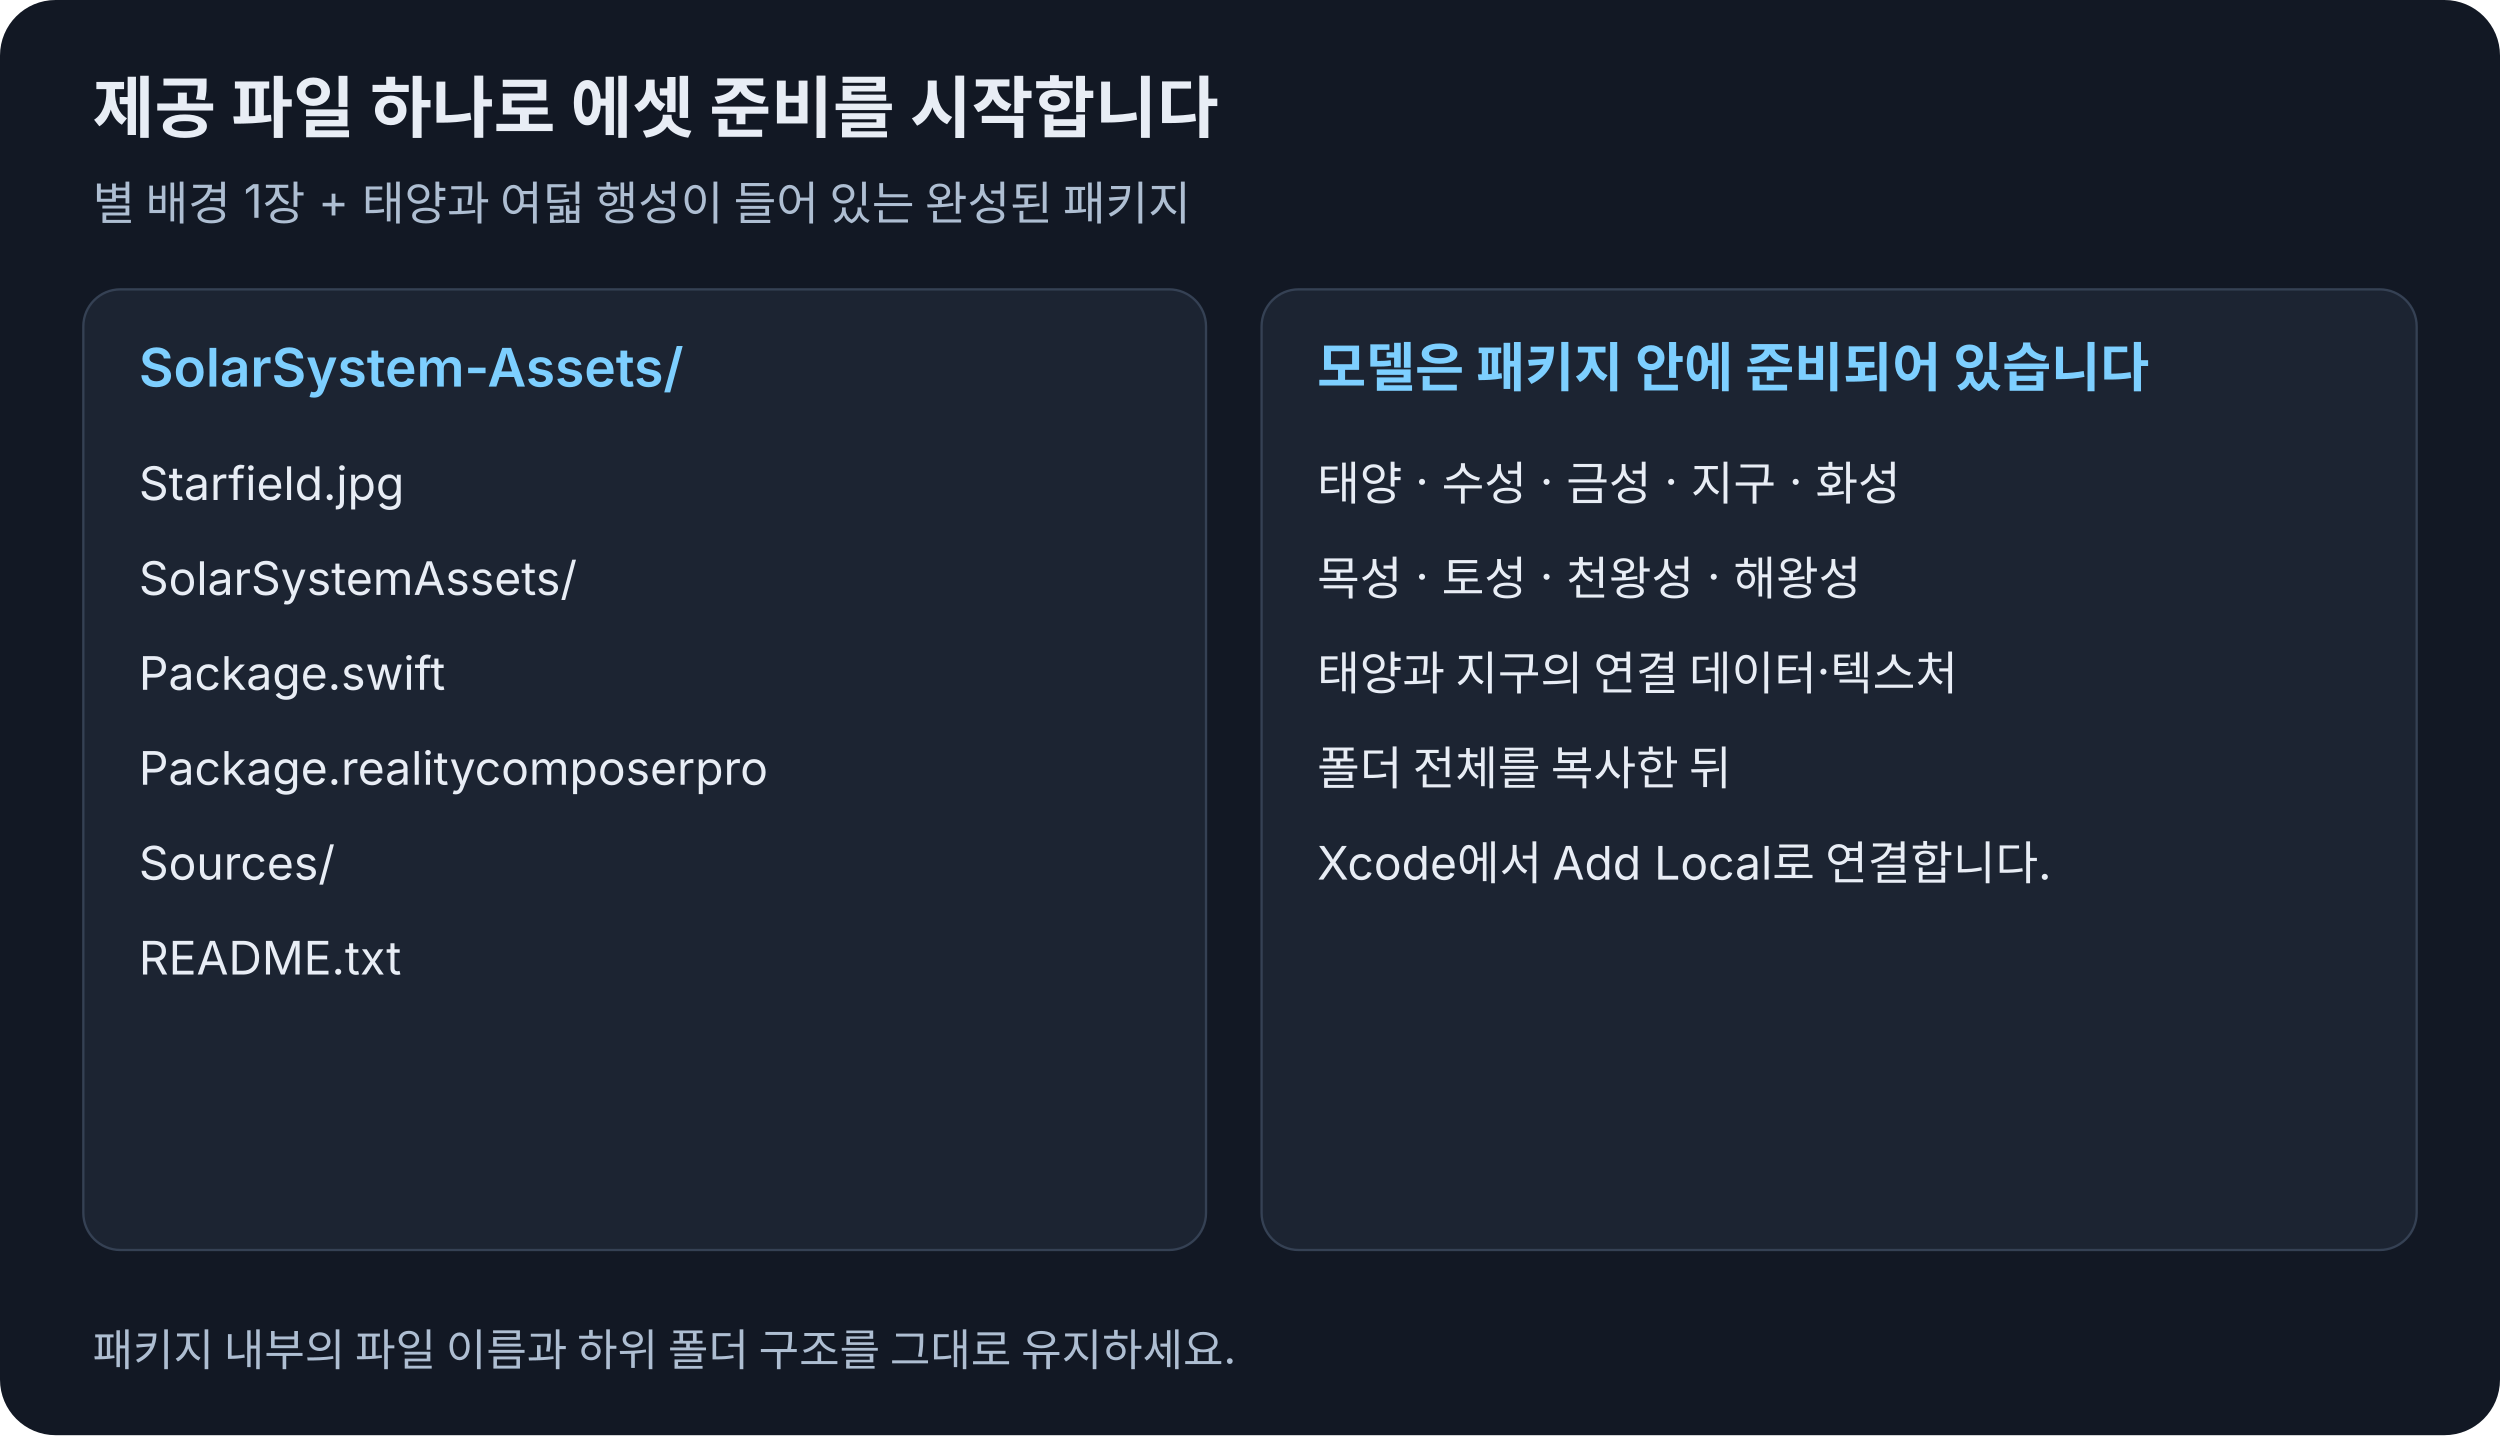
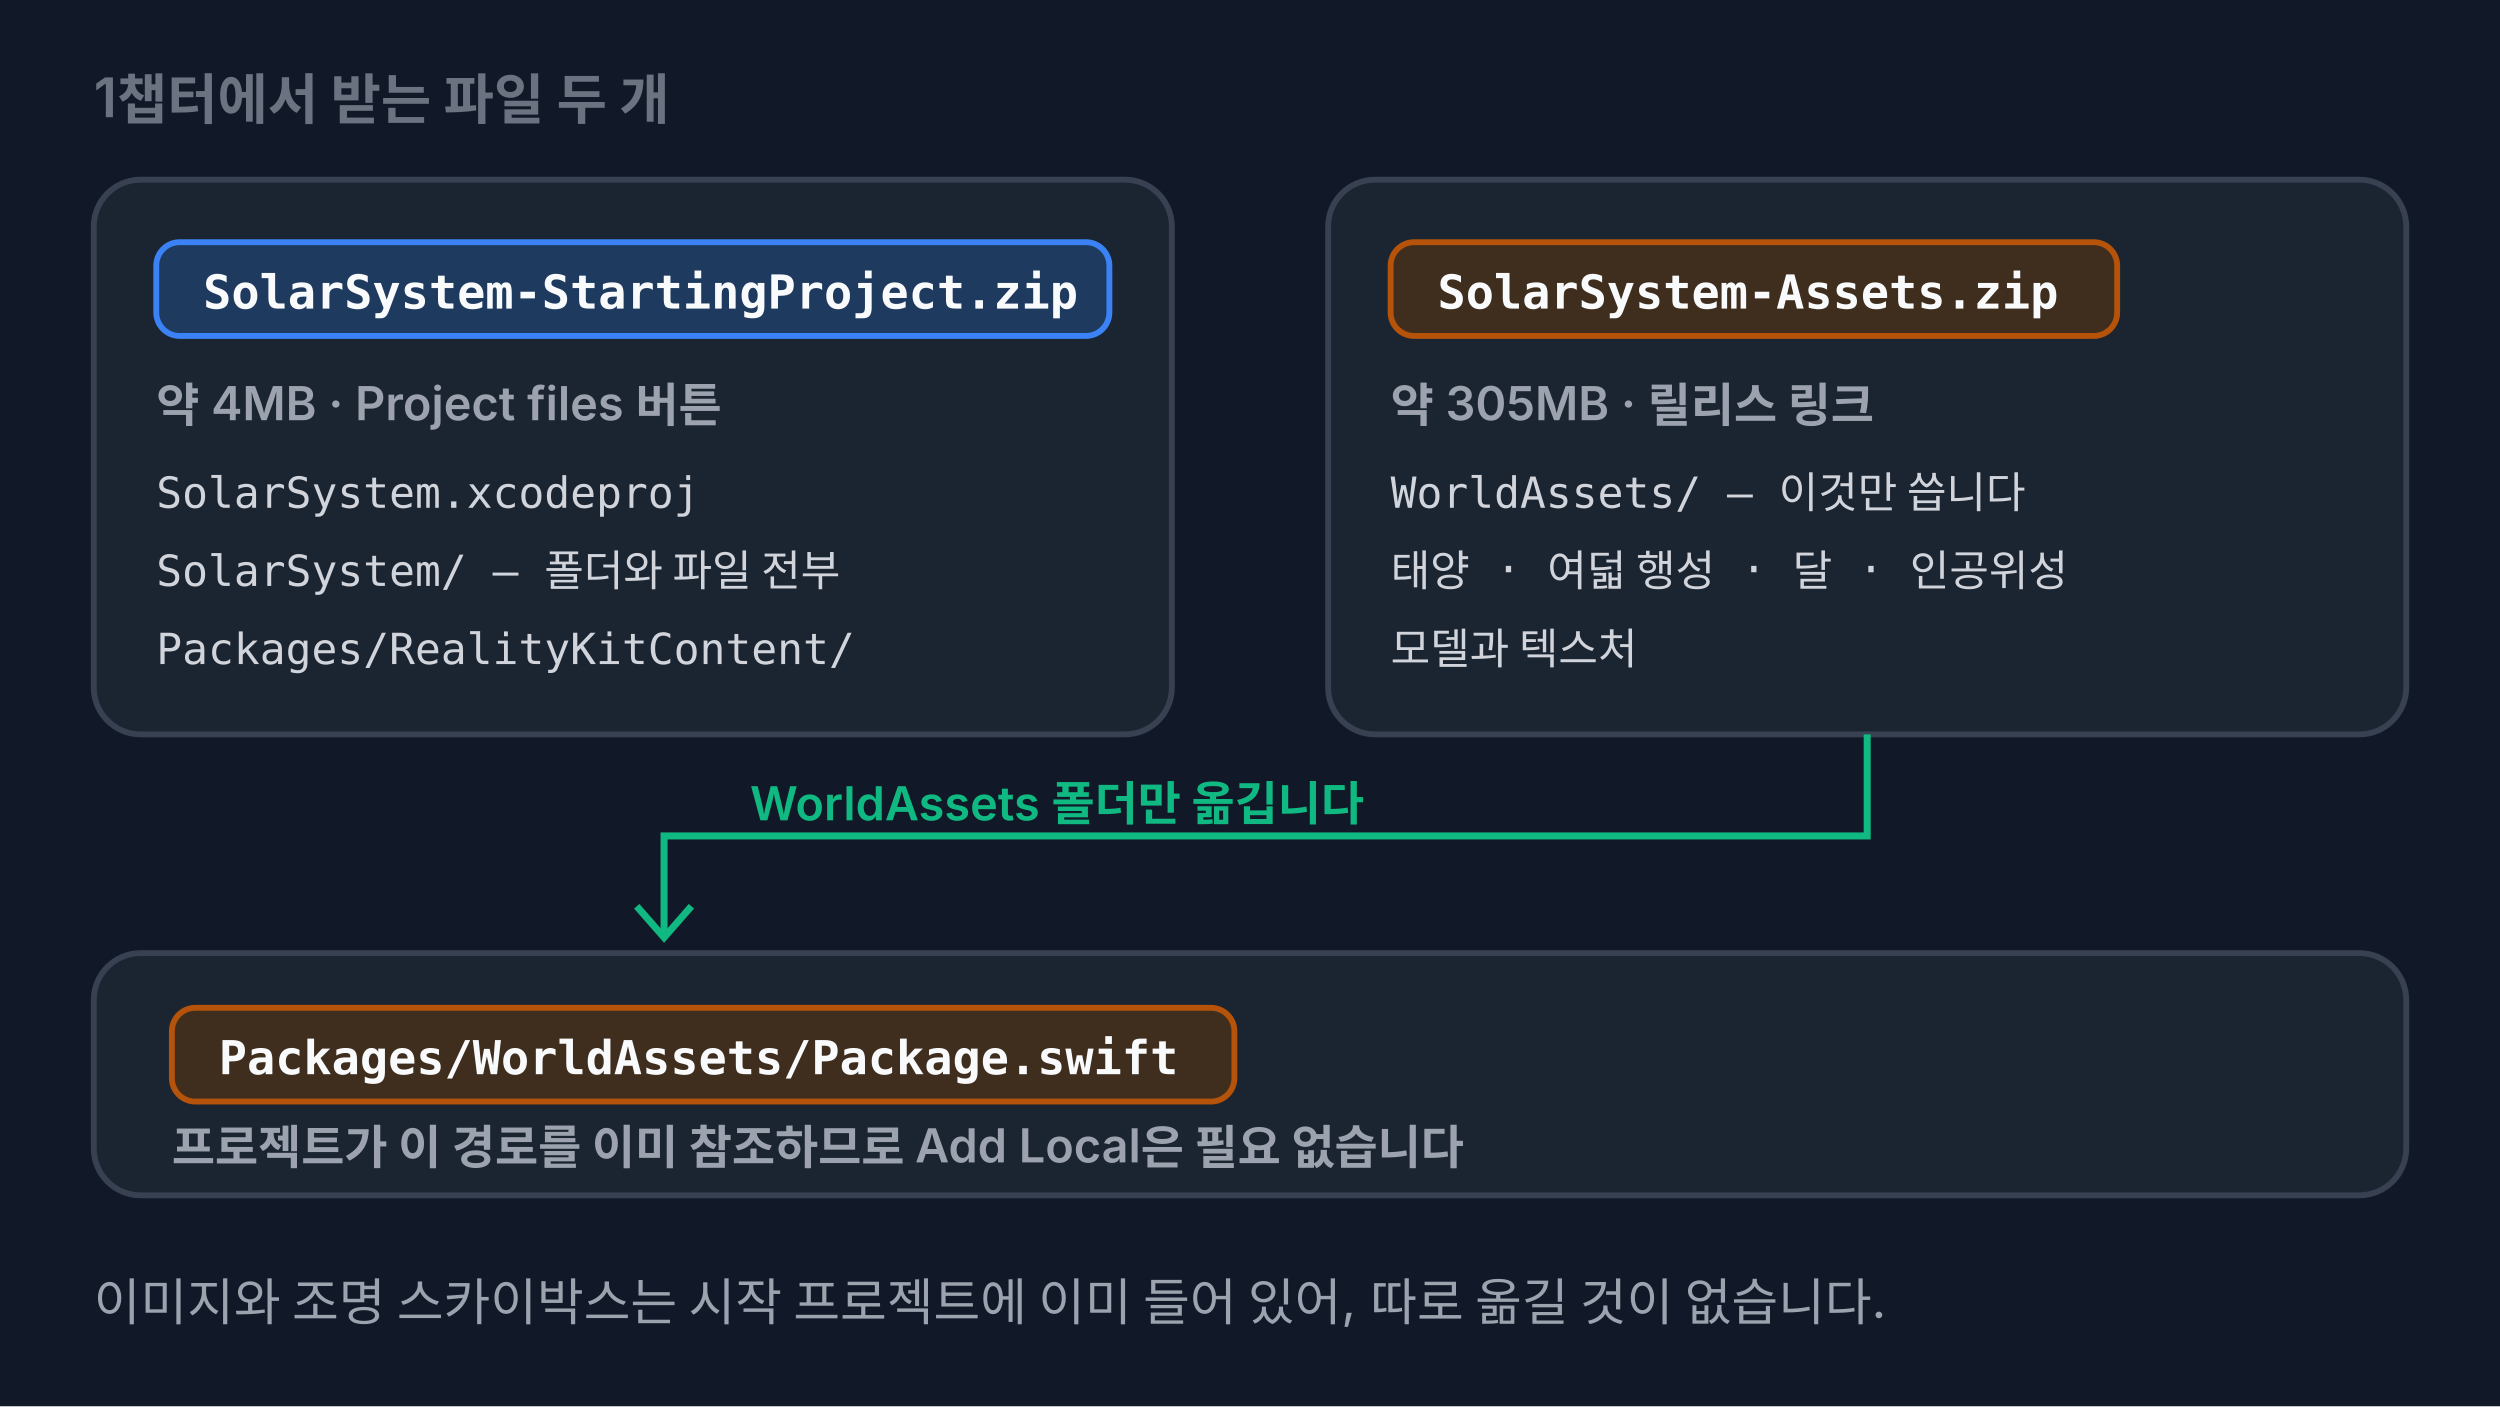
- <svg xmlns="http://www.w3.org/2000/svg" width="1080" height="620" viewBox="0 0 1080 620" font-family="-apple-system, BlinkMacSystemFont, Apple SD Gothic Neo, sans-serif">
-   <rect width="1080" height="620" rx="24" fill="#121824" />
-   <text x="40" y="57" font-size="29" fill="#e8edf5" font-weight="600">제공 파일 하나로 에셋 준비를 시작합니다</text>
-   <text x="40" y="95" font-size="20" fill="#aebed2" font-weight="400">별 배경 1장 + 태양과 여덟 행성이 들어 있는 완성된 패키지</text>
-   <rect x="36" y="125" width="485" height="415" rx="16" fill="#1c2432" stroke="#354154" />
-   <text x="60" y="167" font-size="23" fill="#7dcfff" font-weight="600">SolarSystem-Assets/</text>
-   <text x="60" y="216" font-size="20" fill="#e8edf5" font-weight="400">Starfield.jpg</text>
-   <text x="60" y="257" font-size="20" fill="#e8edf5" font-weight="400">SolarSystemAssets/</text>
-   <text x="60" y="298" font-size="20" fill="#e8edf5" font-weight="400">    Package.swift</text>
-   <text x="60" y="339" font-size="20" fill="#e8edf5" font-weight="400">    Package.realitycomposerpro</text>
-   <text x="60" y="380" font-size="20" fill="#e8edf5" font-weight="400">    Sources/</text>
-   <text x="60" y="421" font-size="20" fill="#e8edf5" font-weight="400">README.txt</text>
-   <rect x="545" y="125" width="499" height="415" rx="16" fill="#1c2432" stroke="#354154" />
-   <text x="569" y="167" font-size="23" fill="#7dcfff" font-weight="600">모델은 패키지 안에 준비되어 있습니다</text>
-   <text x="569" y="216" font-size="20" fill="#e8edf5" font-weight="400">태양 · 수성 · 금성 · 지구 · 화성</text>
-   <text x="569" y="257" font-size="20" fill="#e8edf5" font-weight="400">목성 · 토성 · 천왕성 · 해왕성</text>
-   <text x="569" y="298" font-size="20" fill="#e8edf5" font-weight="400">태양과 지구의 연결 데이터·텍스처</text>
-   <text x="569" y="339" font-size="20" fill="#e8edf5" font-weight="400">폴더 전체를 복사한 뒤</text>
-   <text x="569" y="380" font-size="20" fill="#e8edf5" font-weight="400">Xcode에서 Add Local로 연결합니다.</text>
-   <text x="40" y="590" font-size="19" fill="#aebed2" font-weight="400">패키지 내부의 파일 이름과 하위 폴더 구조를 그대로 유지하세요.</text>
+ <svg xmlns="http://www.w3.org/2000/svg" viewBox="0 0 640 360" width="640" height="360" role="img" aria-label="내려받는 두 파일과 WorldAssets 패키지를 프로젝트의 Packages 폴더로 옮기는 흐름">
+   <style>
+     .card { fill: #1b2431; stroke: #374151; stroke-width: 1.5; rx: 12; }
+     .projbar { fill: #1e3a5f; stroke: #3b82f6; stroke-width: 1.5; rx: 6; }
+     .pkgbar { fill: #3f2d1e; stroke: #b45309; stroke-width: 1.5; rx: 6; }
+     .arrow { stroke: #10b981; stroke-width: 1.8; fill: none; }
+     .head { font: 600 12px ui-monospace, SFMono-Regular, Menlo, monospace; fill: #f9fafb; }
+     .sub { font: 600 12px -apple-system, BlinkMacSystemFont, sans-serif; fill: #9ca3af; }
+     .item { font: 400 11px ui-monospace, SFMono-Regular, Menlo, monospace; fill: #d1d5db; }
+     .note { font: 400 13px -apple-system, BlinkMacSystemFont, sans-serif; fill: #9ca3af; }
+     .ok { font: 600 12px -apple-system, BlinkMacSystemFont, sans-serif; fill: #10b981; }
+     .title { font: 600 14px -apple-system, BlinkMacSystemFont, sans-serif; fill: #6b7280; }
+   </style>
+   <rect x="0" y="0" width="640" height="360" fill="#111827" />
+   <text class="title" x="24" y="30">1챕터에서 받는 파일 두 개</text>
+   <rect class="card" x="24" y="46" width="276" height="142" />
+   <rect class="projbar" x="40" y="62" width="244" height="24" />
+   <text class="head" x="52" y="79">SolarSystem-StartingProject.zip</text>
+   <text class="sub" x="40" y="108">약 4MB · Project files 버튼</text>
+   <text class="item" x="40" y="130">SolarSystem.xcodeproj</text>
+   <text class="item" x="40" y="150">SolarSystem/ — 폴더와 파일 전부</text>
+   <text class="item" x="40" y="170">Packages/RealityKitContent/</text>
+   <rect class="card" x="340" y="46" width="276" height="142" />
+   <rect class="pkgbar" x="356" y="62" width="186" height="24" />
+   <text class="head" x="368" y="79">SolarSystem-Assets.zip</text>
+   <text class="sub" x="356" y="108">약 305MB · 릴리스 링크</text>
+   <text class="item" x="356" y="130">WorldAssets/ — 이것만 씁니다</text>
+   <text class="item" x="356" y="150">태양 · 여덟 행성 · 달 · 인공위성</text>
+   <text class="item" x="356" y="170">모델과 텍스처</text>
+   <path class="arrow" d="M 478 188 L 478 214 L 170 214 L 170 240" />
+   <path class="arrow" d="M 163 232 L 170 240 L 177 232" />
+   <text class="ok" x="192" y="210">WorldAssets 폴더만 옮깁니다</text>
+   <rect class="card" x="24" y="244" width="592" height="62" />
+   <rect class="pkgbar" x="44" y="258" width="272" height="24" />
+   <text class="head" x="56" y="275">Packages/WorldAssets/Package.swift</text>
+   <text class="sub" x="44" y="298">프로젝트가 이 경로를 이미 참조하므로 Add Local은 필요 없습니다</text>
+   <text class="note" x="24" y="338">이미지와 조명 스카이박스는 시작 프로젝트에 이미 들어 있어, 따로 옮길 것이 없습니다.</text>
</svg>
